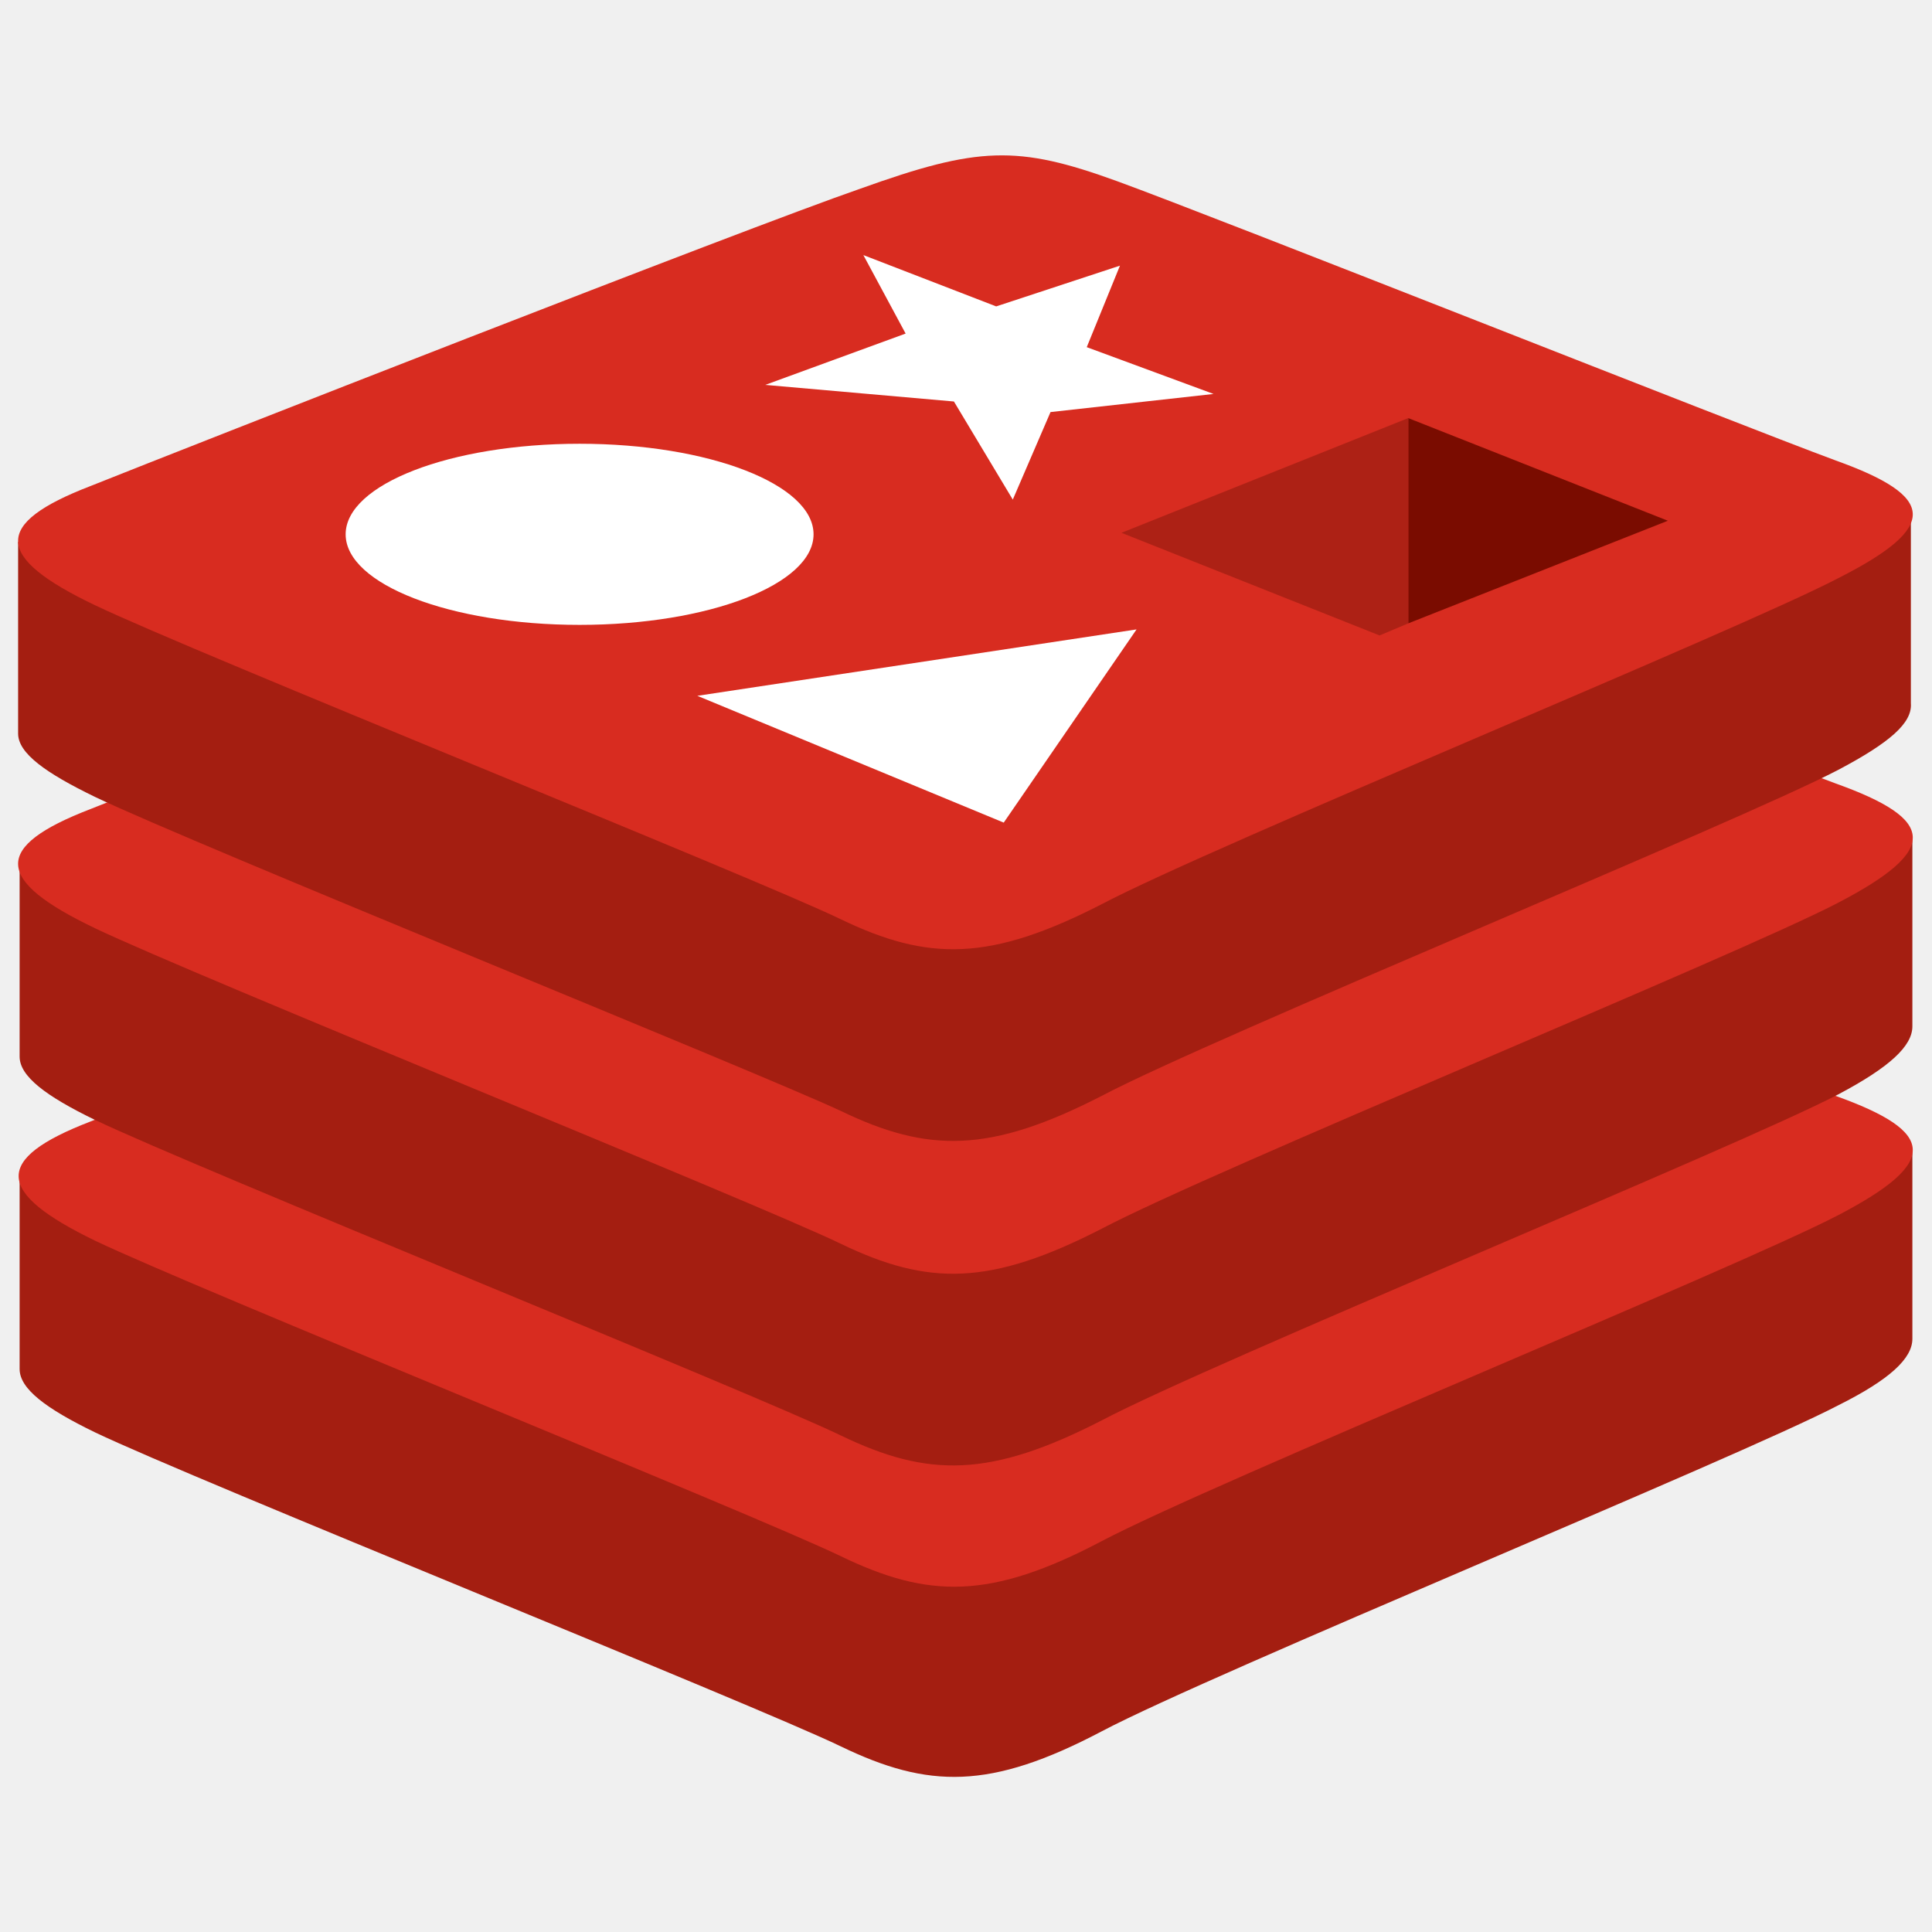
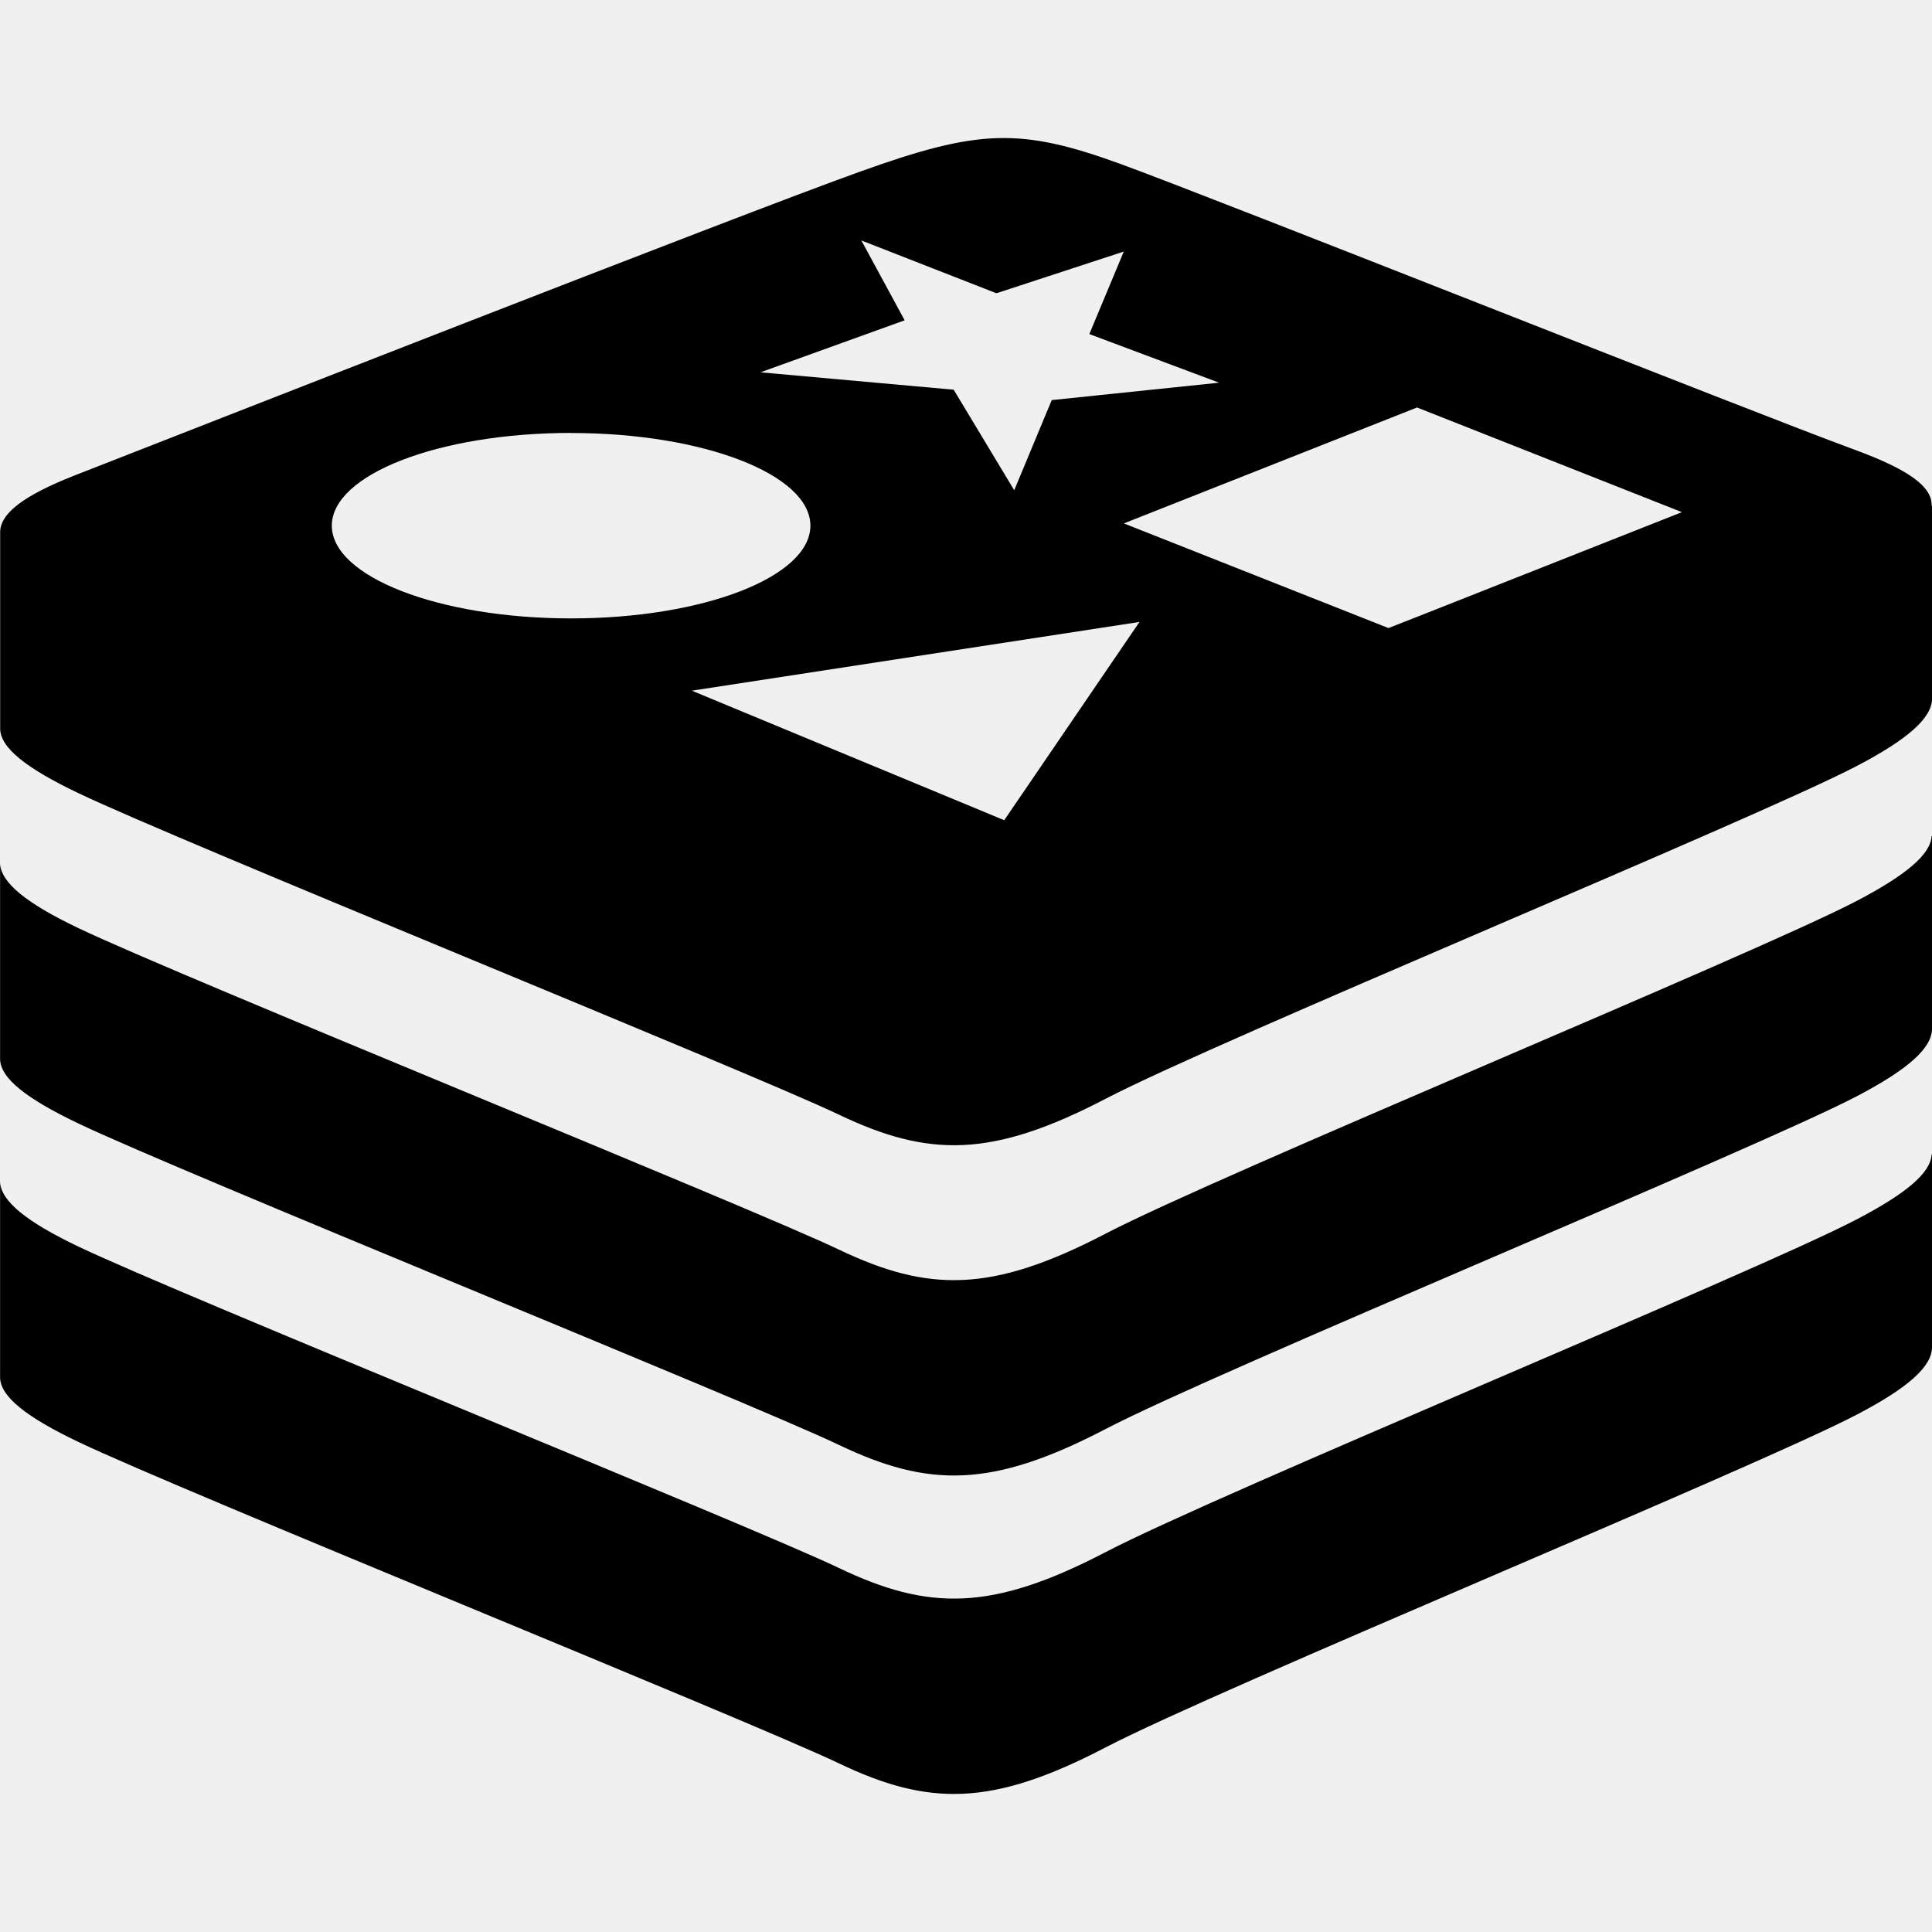
- <svg xmlns="http://www.w3.org/2000/svg" width="1em" height="1em" viewBox="0 0 128 128">
-   <path fill="#a41e11" d="M121.8 93.1c-6.7 3.5-41.4 17.7-48.8 21.6s-11.5 3.8-17.3 1S13 98.1 6.3 94.9c-3.3-1.6-5-2.9-5-4.2V78s48-10.5 55.8-13.2c7.8-2.8 10.4-2.9 17-.5s46.1 9.5 52.6 11.9v12.5c0 1.3-1.5 2.7-4.9 4.4" />
-   <path fill="#d82c20" d="M121.8 80.5C115.1 84 80.4 98.2 73 102.1s-11.5 3.8-17.3 1S13 85.4 6.3 82.2C-.3 79-.5 76.8 6 74.3c6.5-2.6 43.2-17 51-19.7c7.8-2.8 10.4-2.9 17-.5s41.1 16.1 47.6 18.5c6.7 2.4 6.9 4.4.2 7.9" />
-   <path fill="#a41e11" d="M121.8 72.5C115.1 76 80.4 90.2 73 94.1c-7.4 3.8-11.5 3.8-17.3 1S13 77.4 6.3 74.2c-3.3-1.6-5-2.9-5-4.2V57.3s48-10.5 55.8-13.2c7.8-2.8 10.4-2.9 17-.5s46.1 9.5 52.6 11.9V68c0 1.3-1.5 2.7-4.9 4.5" />
-   <path fill="#d82c20" d="M121.8 59.8c-6.7 3.5-41.4 17.7-48.8 21.6c-7.4 3.8-11.5 3.8-17.3 1S13 64.7 6.3 61.5s-6.8-5.4-.3-7.9c6.5-2.6 43.2-17 51-19.7c7.8-2.8 10.4-2.9 17-.5s41.1 16.1 47.6 18.5c6.7 2.4 6.9 4.4.2 7.9" />
-   <path fill="#a41e11" d="M121.8 51c-6.7 3.5-41.4 17.7-48.8 21.6c-7.4 3.8-11.5 3.8-17.3 1C49.9 70.9 13 56 6.3 52.8c-3.3-1.6-5.1-2.9-5.1-4.2V35.9s48-10.5 55.8-13.2c7.8-2.8 10.4-2.9 17-.5s46.1 9.5 52.6 11.9v12.5c.1 1.3-1.4 2.6-4.8 4.4" />
-   <path fill="#d82c20" d="M121.8 38.3C115.1 41.8 80.4 56 73 59.9c-7.4 3.8-11.5 3.8-17.3 1S13 43.3 6.3 40.1s-6.8-5.4-.3-7.9c6.5-2.6 43.2-17 51-19.7c7.8-2.8 10.4-2.9 17-.5s41.1 16.1 47.6 18.5c6.7 2.4 6.9 4.4.2 7.8" />
-   <path fill="#fff" d="m80.4 26.1l-10.8 1.2l-2.5 5.8l-3.9-6.5l-12.5-1.1l9.3-3.4l-2.8-5.2l8.8 3.4l8.2-2.7L72 23zM66.5 54.5l-20.3-8.4l29.1-4.4z" />
-   <ellipse cx="38.4" cy="35.4" fill="#fff" rx="15.5" ry="6" />
-   <path fill="#7a0c00" d="m93.3 27.7l17.2 6.8l-17.2 6.8z" />
-   <path fill="#ad2115" d="m74.3 35.3l19-7.6v13.6l-1.9.8z" />
+ <svg xmlns="http://www.w3.org/2000/svg" t="1772808556274" class="icon" viewBox="0 0 1024 1024" version="1.1" p-id="6815" width="200" height="200">
+   <path d="M1023.787 611.84c-0.427 9.771-13.355 20.693-39.893 34.56-54.613 28.459-337.749 144.896-397.995 176.299-60.288 31.403-93.739 31.104-141.355 8.32-47.616-22.741-348.843-144.469-403.115-170.368-27.093-12.971-40.917-23.893-41.387-34.219v103.509c0 10.325 14.251 21.291 41.387 34.261 54.272 25.941 355.541 147.627 403.115 170.368 47.616 22.784 81.067 23.083 141.355-8.363 60.245-31.403 343.339-147.797 397.995-176.299 27.776-14.464 40.107-25.728 40.107-35.925v-102.059l-0.213-0.085z m0-168.747c-0.512 9.771-13.397 20.651-39.893 34.517-54.613 28.459-337.749 144.896-397.995 176.299-60.288 31.403-93.739 31.104-141.355 8.363-47.616-22.741-348.843-144.469-403.115-170.411-27.093-12.928-40.917-23.893-41.387-34.176v103.509c0 10.325 14.251 21.248 41.387 34.219 54.272 25.941 355.499 147.627 403.115 170.368 47.616 22.784 81.067 23.083 141.355-8.32 60.245-31.403 343.339-147.84 397.995-176.299 27.776-14.507 40.107-25.771 40.107-35.968v-102.059l-0.256-0.043z m0-175.019c0.469-10.411-13.141-19.541-40.533-29.611-53.248-19.499-334.635-131.499-388.523-151.253-53.888-19.712-75.819-18.901-139.093 3.84C392.235 113.707 92.629 231.253 39.339 252.075c-26.667 10.496-39.68 20.181-39.253 30.507V386.133c0 10.325 14.251 21.248 41.387 34.219 54.272 25.941 355.499 147.669 403.115 170.411 47.616 22.741 81.067 23.04 141.355-8.363 60.245-31.403 343.339-147.84 397.995-176.299 27.776-14.507 40.107-25.771 40.107-35.968V268.075h-0.341zM366.677 366.08l237.269-36.437-71.68 105.088-165.547-68.651z m524.8-94.635l-140.331 55.467-15.232 5.973-140.245-55.467 155.392-61.44 140.373 55.467z m-411.989-101.675l-22.955-42.325 71.595 27.989 67.499-22.101-18.261 43.733 68.779 25.771-88.704 9.216-19.883 47.787-32.085-53.291-102.4-9.216 76.416-27.563z m-176.768 59.733c70.059 0 126.805 21.973 126.805 49.109s-56.747 49.152-126.805 49.152-126.848-22.059-126.848-49.152c0-27.136 56.789-49.152 126.848-49.152z" p-id="6816" />
</svg>
